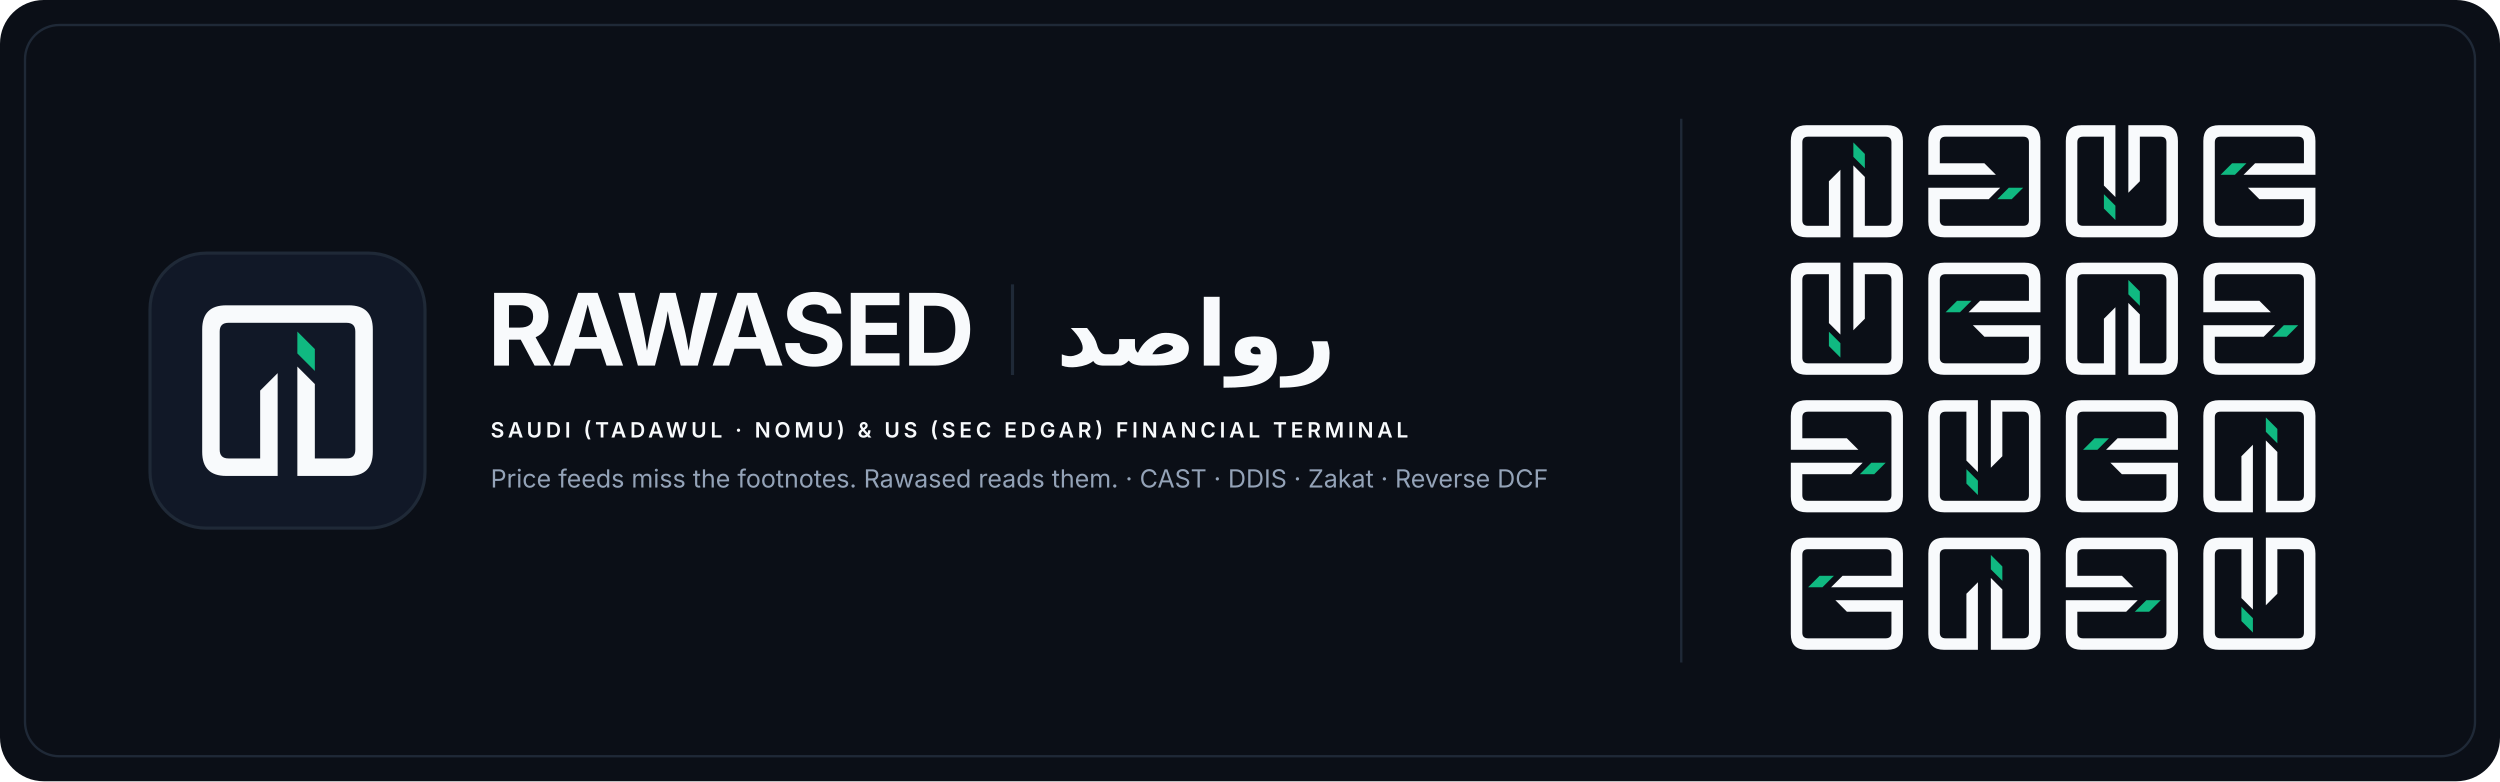
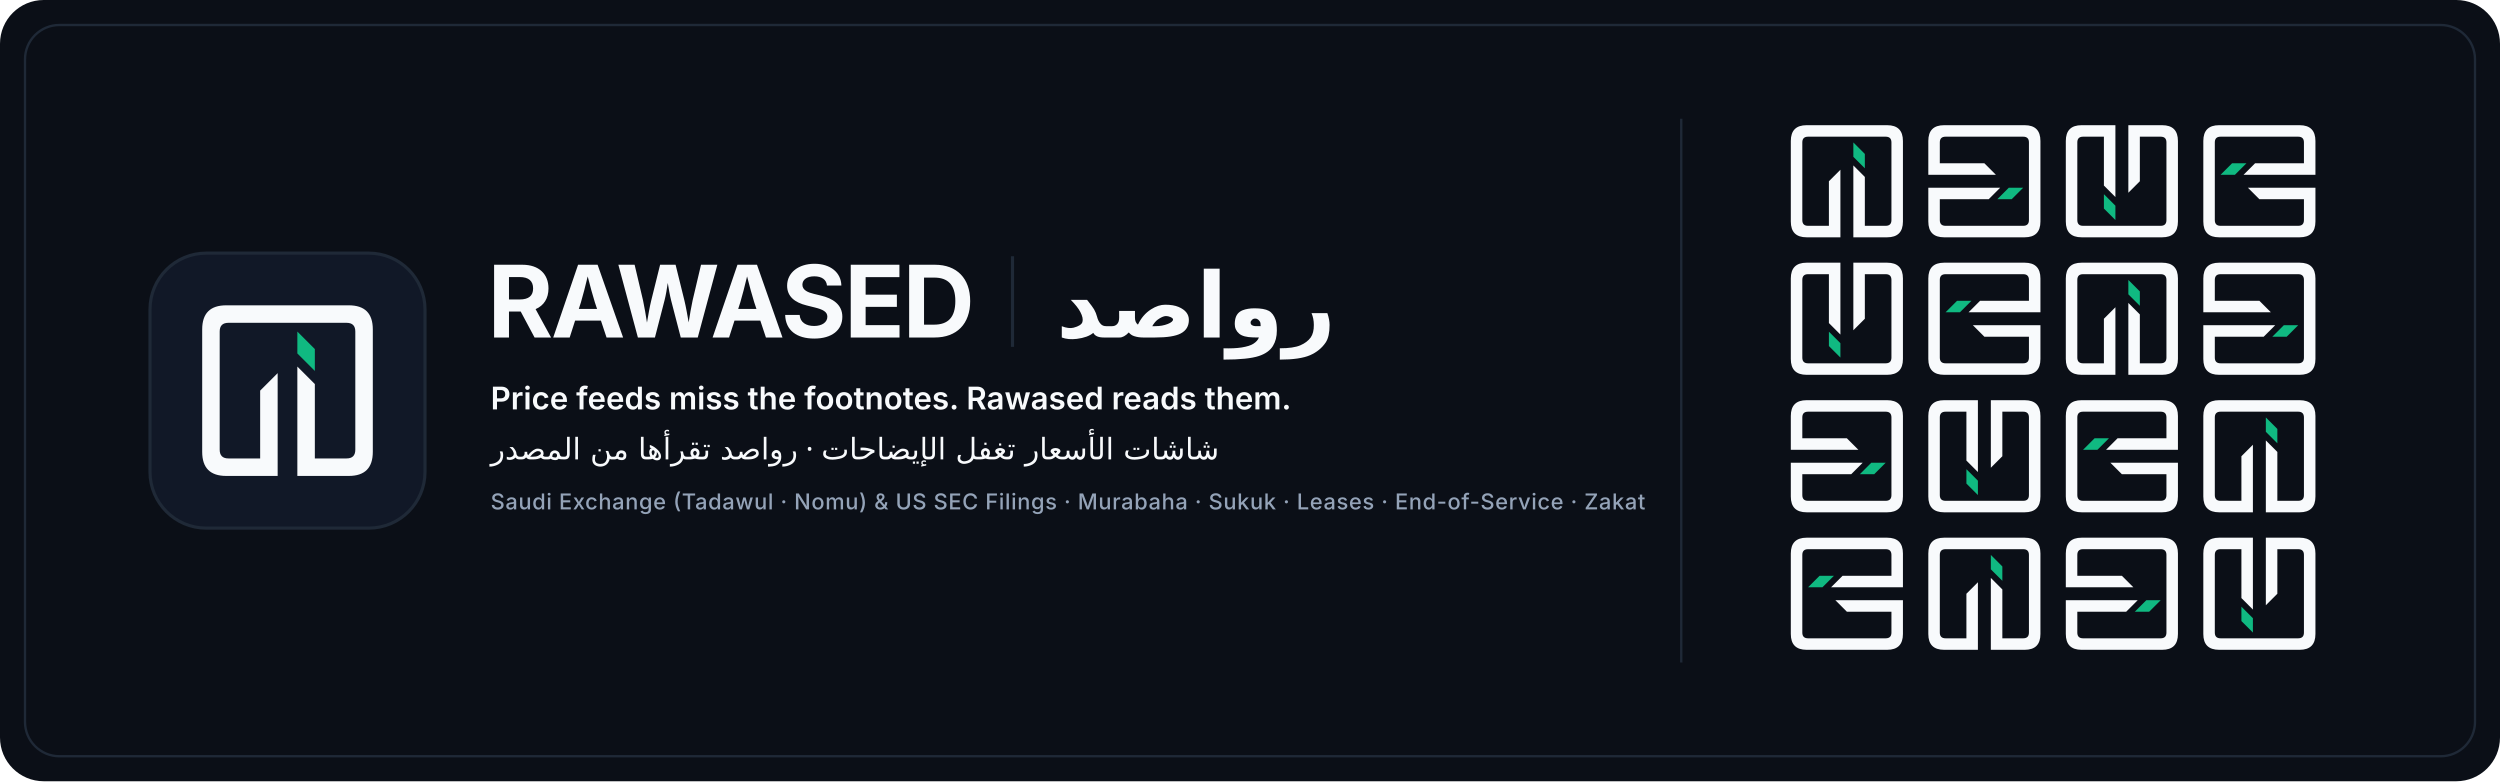
<svg xmlns="http://www.w3.org/2000/svg" viewBox="0 0 1600 500" width="1600" height="500">
  <rect width="1600" height="500" rx="28" fill="#0B0F17" />
  <rect x="16" y="16" width="1568" height="468" rx="22" fill="none" stroke="#1F2937" stroke-width="1.5" />
  <g transform="translate(96, 162)">
    <rect width="176" height="176" rx="36" fill="#111827" stroke="#1F2937" stroke-width="2" />
    <svg x="18" y="18" width="140" height="140" viewBox="0 0 100 100">
      <path d="M 37.5 50 L 45.5 42 V 89 H 22 Q 11 89 11 78 V 22 Q 11 11 22 11 H 78 Q 89 11 89 22 V 78 Q 89 89 78 89 H 54.5 V 39 L 62.5 47 V 81 H 77 Q 81 81 81 77 V 23 Q 81 19 77 19 H 23 Q 19 19 19 23 V 77 Q 19 81 23 81 H 37.5 Z" fill="#F8FAFC" />
      <polygon points="54.5,23 62.5,31 62.5,41 54.5,33" fill="#10B981" />
    </svg>
  </g>
-   <g transform="translate(312, 166)">
-     <text x="0" y="68" fill="#F8FAFC" font-family="IBM Plex Sans, -apple-system, sans-serif" font-size="64" font-weight="700" letter-spacing="-1.5">RAWASED</text>
-     <line x1="336" y1="16" x2="336" y2="74" stroke="#1F2937" stroke-width="2" />
-     <text x="364" y="68" fill="#F8FAFC" font-family="IBM Plex Sans Arabic, Geeza Pro, sans-serif" font-size="58" font-weight="700">رواصد</text>
-     <text x="2" y="114" fill="#F8FAFC" font-family="-apple-system, SF Pro Text, Helvetica Neue, sans-serif" font-size="13.5" font-weight="600" letter-spacing="2.4">SAUDI (TADAWUL · NOMU) &amp; US (SEC EDGAR) FINANCIAL TERMINAL</text>
-     <text x="2" y="146" fill="#94A3B8" font-family="-apple-system, SF Pro Text, Helvetica Neue, sans-serif" font-size="16" font-weight="400">Price feeds miss the footnotes. Rawased reads them. · CAST · DDIS · Zakat · Reverse DCF</text>
+   <g transform="translate(312, 152)">
+     <text x="0" y="64" fill="#F8FAFC" font-family="Geist, IBM Plex Sans, -apple-system, sans-serif" font-size="64" font-weight="700" letter-spacing="-1.5">RAWASED</text>
+     <line x1="336" y1="12" x2="336" y2="70" stroke="#1F2937" stroke-width="2" />
+     <text x="364" y="64" fill="#F8FAFC" font-family="IBM Plex Sans Arabic, Geeza Pro, sans-serif" font-size="58" font-weight="700">رواصد</text>
+     <text x="2" y="110" fill="#F8FAFC" font-family="Geist, -apple-system, SF Pro Text, Helvetica Neue, sans-serif" font-size="20" font-weight="600">Price feeds miss the footnotes. Rawased reads them.</text>
+     <text x="2" y="142" fill="#F8FAFC" font-family="IBM Plex Sans Arabic, Geeza Pro, sans-serif" font-size="19" font-weight="500">شاشات الأسعار تغفل الإيضاحات · رواصد تقرأها من المصدر</text>
+     <text x="2" y="174" fill="#94A3B8" font-family="Geist, -apple-system, SF Pro Text, Helvetica Neue, sans-serif" font-size="14" font-weight="500" letter-spacing="0.4">Saudi Exchange (Tadawul · Nomu) &amp; US SEC Filings · Murabaha · Sukuk · Leases · End-of-Service · Zakat</text>
  </g>
  <line x1="1076" y1="76" x2="1076" y2="424" stroke="#1F2937" stroke-width="1.5" />
  <g transform="translate(1136,70)">
    <svg x="0" y="0" width="92" height="92" viewBox="0 0 100 100">
      <g transform="rotate(0 50 50)">
        <path d="M 37.5 50 L 45.5 42 V 89 H 22 Q 11 89 11 78 V 22 Q 11 11 22 11 H 78 Q 89 11 89 22 V 78 Q 89 89 78 89 H 54.5 V 39 L 62.5 47 V 81 H 77 Q 81 81 81 77 V 23 Q 81 19 77 19 H 23 Q 19 19 19 23 V 77 Q 19 81 23 81 H 37.5 Z" fill="#F8FAFC" />
        <polygon points="54.5,23 62.5,31 62.5,41 54.5,33" fill="#10B981" />
      </g>
    </svg>
  </g>
  <g transform="translate(1224,70)">
    <svg x="0" y="0" width="92" height="92" viewBox="0 0 100 100">
      <g transform="rotate(90 50 50)">
        <path d="M 37.5 50 L 45.5 42 V 89 H 22 Q 11 89 11 78 V 22 Q 11 11 22 11 H 78 Q 89 11 89 22 V 78 Q 89 89 78 89 H 54.5 V 39 L 62.5 47 V 81 H 77 Q 81 81 81 77 V 23 Q 81 19 77 19 H 23 Q 19 19 19 23 V 77 Q 19 81 23 81 H 37.5 Z" fill="#F8FAFC" />
        <polygon points="54.5,23 62.5,31 62.5,41 54.5,33" fill="#10B981" />
      </g>
    </svg>
  </g>
  <g transform="translate(1312,70)">
    <svg x="0" y="0" width="92" height="92" viewBox="0 0 100 100">
      <g transform="rotate(180 50 50)">
        <path d="M 37.5 50 L 45.5 42 V 89 H 22 Q 11 89 11 78 V 22 Q 11 11 22 11 H 78 Q 89 11 89 22 V 78 Q 89 89 78 89 H 54.5 V 39 L 62.5 47 V 81 H 77 Q 81 81 81 77 V 23 Q 81 19 77 19 H 23 Q 19 19 19 23 V 77 Q 19 81 23 81 H 37.5 Z" fill="#F8FAFC" />
        <polygon points="54.5,23 62.5,31 62.5,41 54.5,33" fill="#10B981" />
      </g>
    </svg>
  </g>
  <g transform="translate(1400,70)">
    <svg x="0" y="0" width="92" height="92" viewBox="0 0 100 100">
      <g transform="rotate(270 50 50)">
        <path d="M 37.5 50 L 45.5 42 V 89 H 22 Q 11 89 11 78 V 22 Q 11 11 22 11 H 78 Q 89 11 89 22 V 78 Q 89 89 78 89 H 54.5 V 39 L 62.5 47 V 81 H 77 Q 81 81 81 77 V 23 Q 81 19 77 19 H 23 Q 19 19 19 23 V 77 Q 19 81 23 81 H 37.5 Z" fill="#F8FAFC" />
        <polygon points="54.5,23 62.5,31 62.5,41 54.5,33" fill="#10B981" />
      </g>
    </svg>
  </g>
  <g transform="translate(1136,158)">
    <svg x="0" y="0" width="92" height="92" viewBox="0 0 100 100">
      <g transform="rotate(180 50 50)">
        <path d="M 37.5 50 L 45.5 42 V 89 H 22 Q 11 89 11 78 V 22 Q 11 11 22 11 H 78 Q 89 11 89 22 V 78 Q 89 89 78 89 H 54.5 V 39 L 62.5 47 V 81 H 77 Q 81 81 81 77 V 23 Q 81 19 77 19 H 23 Q 19 19 19 23 V 77 Q 19 81 23 81 H 37.5 Z" fill="#F8FAFC" />
        <polygon points="54.5,23 62.5,31 62.5,41 54.5,33" fill="#10B981" />
      </g>
    </svg>
  </g>
  <g transform="translate(1224,158)">
    <svg x="0" y="0" width="92" height="92" viewBox="0 0 100 100">
      <g transform="rotate(270 50 50)">
        <path d="M 37.5 50 L 45.5 42 V 89 H 22 Q 11 89 11 78 V 22 Q 11 11 22 11 H 78 Q 89 11 89 22 V 78 Q 89 89 78 89 H 54.5 V 39 L 62.5 47 V 81 H 77 Q 81 81 81 77 V 23 Q 81 19 77 19 H 23 Q 19 19 19 23 V 77 Q 19 81 23 81 H 37.5 Z" fill="#F8FAFC" />
        <polygon points="54.5,23 62.5,31 62.5,41 54.5,33" fill="#10B981" />
      </g>
    </svg>
  </g>
  <g transform="translate(1312,158)">
    <svg x="0" y="0" width="92" height="92" viewBox="0 0 100 100">
      <g transform="rotate(0 50 50)">
        <path d="M 37.5 50 L 45.5 42 V 89 H 22 Q 11 89 11 78 V 22 Q 11 11 22 11 H 78 Q 89 11 89 22 V 78 Q 89 89 78 89 H 54.5 V 39 L 62.5 47 V 81 H 77 Q 81 81 81 77 V 23 Q 81 19 77 19 H 23 Q 19 19 19 23 V 77 Q 19 81 23 81 H 37.5 Z" fill="#F8FAFC" />
        <polygon points="54.5,23 62.5,31 62.5,41 54.5,33" fill="#10B981" />
      </g>
    </svg>
  </g>
  <g transform="translate(1400,158)">
    <svg x="0" y="0" width="92" height="92" viewBox="0 0 100 100">
      <g transform="rotate(90 50 50)">
        <path d="M 37.5 50 L 45.5 42 V 89 H 22 Q 11 89 11 78 V 22 Q 11 11 22 11 H 78 Q 89 11 89 22 V 78 Q 89 89 78 89 H 54.5 V 39 L 62.5 47 V 81 H 77 Q 81 81 81 77 V 23 Q 81 19 77 19 H 23 Q 19 19 19 23 V 77 Q 19 81 23 81 H 37.5 Z" fill="#F8FAFC" />
        <polygon points="54.5,23 62.5,31 62.5,41 54.5,33" fill="#10B981" />
      </g>
    </svg>
  </g>
  <g transform="translate(1136,246)">
    <svg x="0" y="0" width="92" height="92" viewBox="0 0 100 100">
      <g transform="rotate(90 50 50)">
        <path d="M 37.5 50 L 45.5 42 V 89 H 22 Q 11 89 11 78 V 22 Q 11 11 22 11 H 78 Q 89 11 89 22 V 78 Q 89 89 78 89 H 54.5 V 39 L 62.5 47 V 81 H 77 Q 81 81 81 77 V 23 Q 81 19 77 19 H 23 Q 19 19 19 23 V 77 Q 19 81 23 81 H 37.5 Z" fill="#F8FAFC" />
        <polygon points="54.5,23 62.5,31 62.5,41 54.5,33" fill="#10B981" />
      </g>
    </svg>
  </g>
  <g transform="translate(1224,246)">
    <svg x="0" y="0" width="92" height="92" viewBox="0 0 100 100">
      <g transform="rotate(180 50 50)">
        <path d="M 37.5 50 L 45.5 42 V 89 H 22 Q 11 89 11 78 V 22 Q 11 11 22 11 H 78 Q 89 11 89 22 V 78 Q 89 89 78 89 H 54.5 V 39 L 62.5 47 V 81 H 77 Q 81 81 81 77 V 23 Q 81 19 77 19 H 23 Q 19 19 19 23 V 77 Q 19 81 23 81 H 37.5 Z" fill="#F8FAFC" />
        <polygon points="54.5,23 62.5,31 62.5,41 54.5,33" fill="#10B981" />
      </g>
    </svg>
  </g>
  <g transform="translate(1312,246)">
    <svg x="0" y="0" width="92" height="92" viewBox="0 0 100 100">
      <g transform="rotate(270 50 50)">
        <path d="M 37.5 50 L 45.5 42 V 89 H 22 Q 11 89 11 78 V 22 Q 11 11 22 11 H 78 Q 89 11 89 22 V 78 Q 89 89 78 89 H 54.5 V 39 L 62.5 47 V 81 H 77 Q 81 81 81 77 V 23 Q 81 19 77 19 H 23 Q 19 19 19 23 V 77 Q 19 81 23 81 H 37.5 Z" fill="#F8FAFC" />
        <polygon points="54.5,23 62.5,31 62.5,41 54.5,33" fill="#10B981" />
      </g>
    </svg>
  </g>
  <g transform="translate(1400,246)">
    <svg x="0" y="0" width="92" height="92" viewBox="0 0 100 100">
      <g transform="rotate(0 50 50)">
        <path d="M 37.5 50 L 45.5 42 V 89 H 22 Q 11 89 11 78 V 22 Q 11 11 22 11 H 78 Q 89 11 89 22 V 78 Q 89 89 78 89 H 54.5 V 39 L 62.5 47 V 81 H 77 Q 81 81 81 77 V 23 Q 81 19 77 19 H 23 Q 19 19 19 23 V 77 Q 19 81 23 81 H 37.5 Z" fill="#F8FAFC" />
        <polygon points="54.5,23 62.5,31 62.5,41 54.5,33" fill="#10B981" />
      </g>
    </svg>
  </g>
  <g transform="translate(1136,334)">
    <svg x="0" y="0" width="92" height="92" viewBox="0 0 100 100">
      <g transform="rotate(270 50 50)">
        <path d="M 37.5 50 L 45.5 42 V 89 H 22 Q 11 89 11 78 V 22 Q 11 11 22 11 H 78 Q 89 11 89 22 V 78 Q 89 89 78 89 H 54.5 V 39 L 62.5 47 V 81 H 77 Q 81 81 81 77 V 23 Q 81 19 77 19 H 23 Q 19 19 19 23 V 77 Q 19 81 23 81 H 37.5 Z" fill="#F8FAFC" />
        <polygon points="54.5,23 62.5,31 62.5,41 54.5,33" fill="#10B981" />
      </g>
    </svg>
  </g>
  <g transform="translate(1224,334)">
    <svg x="0" y="0" width="92" height="92" viewBox="0 0 100 100">
      <g transform="rotate(0 50 50)">
        <path d="M 37.5 50 L 45.5 42 V 89 H 22 Q 11 89 11 78 V 22 Q 11 11 22 11 H 78 Q 89 11 89 22 V 78 Q 89 89 78 89 H 54.5 V 39 L 62.5 47 V 81 H 77 Q 81 81 81 77 V 23 Q 81 19 77 19 H 23 Q 19 19 19 23 V 77 Q 19 81 23 81 H 37.5 Z" fill="#F8FAFC" />
        <polygon points="54.5,23 62.5,31 62.5,41 54.5,33" fill="#10B981" />
      </g>
    </svg>
  </g>
  <g transform="translate(1312,334)">
    <svg x="0" y="0" width="92" height="92" viewBox="0 0 100 100">
      <g transform="rotate(90 50 50)">
        <path d="M 37.5 50 L 45.5 42 V 89 H 22 Q 11 89 11 78 V 22 Q 11 11 22 11 H 78 Q 89 11 89 22 V 78 Q 89 89 78 89 H 54.5 V 39 L 62.5 47 V 81 H 77 Q 81 81 81 77 V 23 Q 81 19 77 19 H 23 Q 19 19 19 23 V 77 Q 19 81 23 81 H 37.5 Z" fill="#F8FAFC" />
        <polygon points="54.5,23 62.5,31 62.5,41 54.5,33" fill="#10B981" />
      </g>
    </svg>
  </g>
  <g transform="translate(1400,334)">
    <svg x="0" y="0" width="92" height="92" viewBox="0 0 100 100">
      <g transform="rotate(180 50 50)">
        <path d="M 37.5 50 L 45.5 42 V 89 H 22 Q 11 89 11 78 V 22 Q 11 11 22 11 H 78 Q 89 11 89 22 V 78 Q 89 89 78 89 H 54.5 V 39 L 62.5 47 V 81 H 77 Q 81 81 81 77 V 23 Q 81 19 77 19 H 23 Q 19 19 19 23 V 77 Q 19 81 23 81 H 37.5 Z" fill="#F8FAFC" />
        <polygon points="54.5,23 62.5,31 62.5,41 54.5,33" fill="#10B981" />
      </g>
    </svg>
  </g>
</svg>
